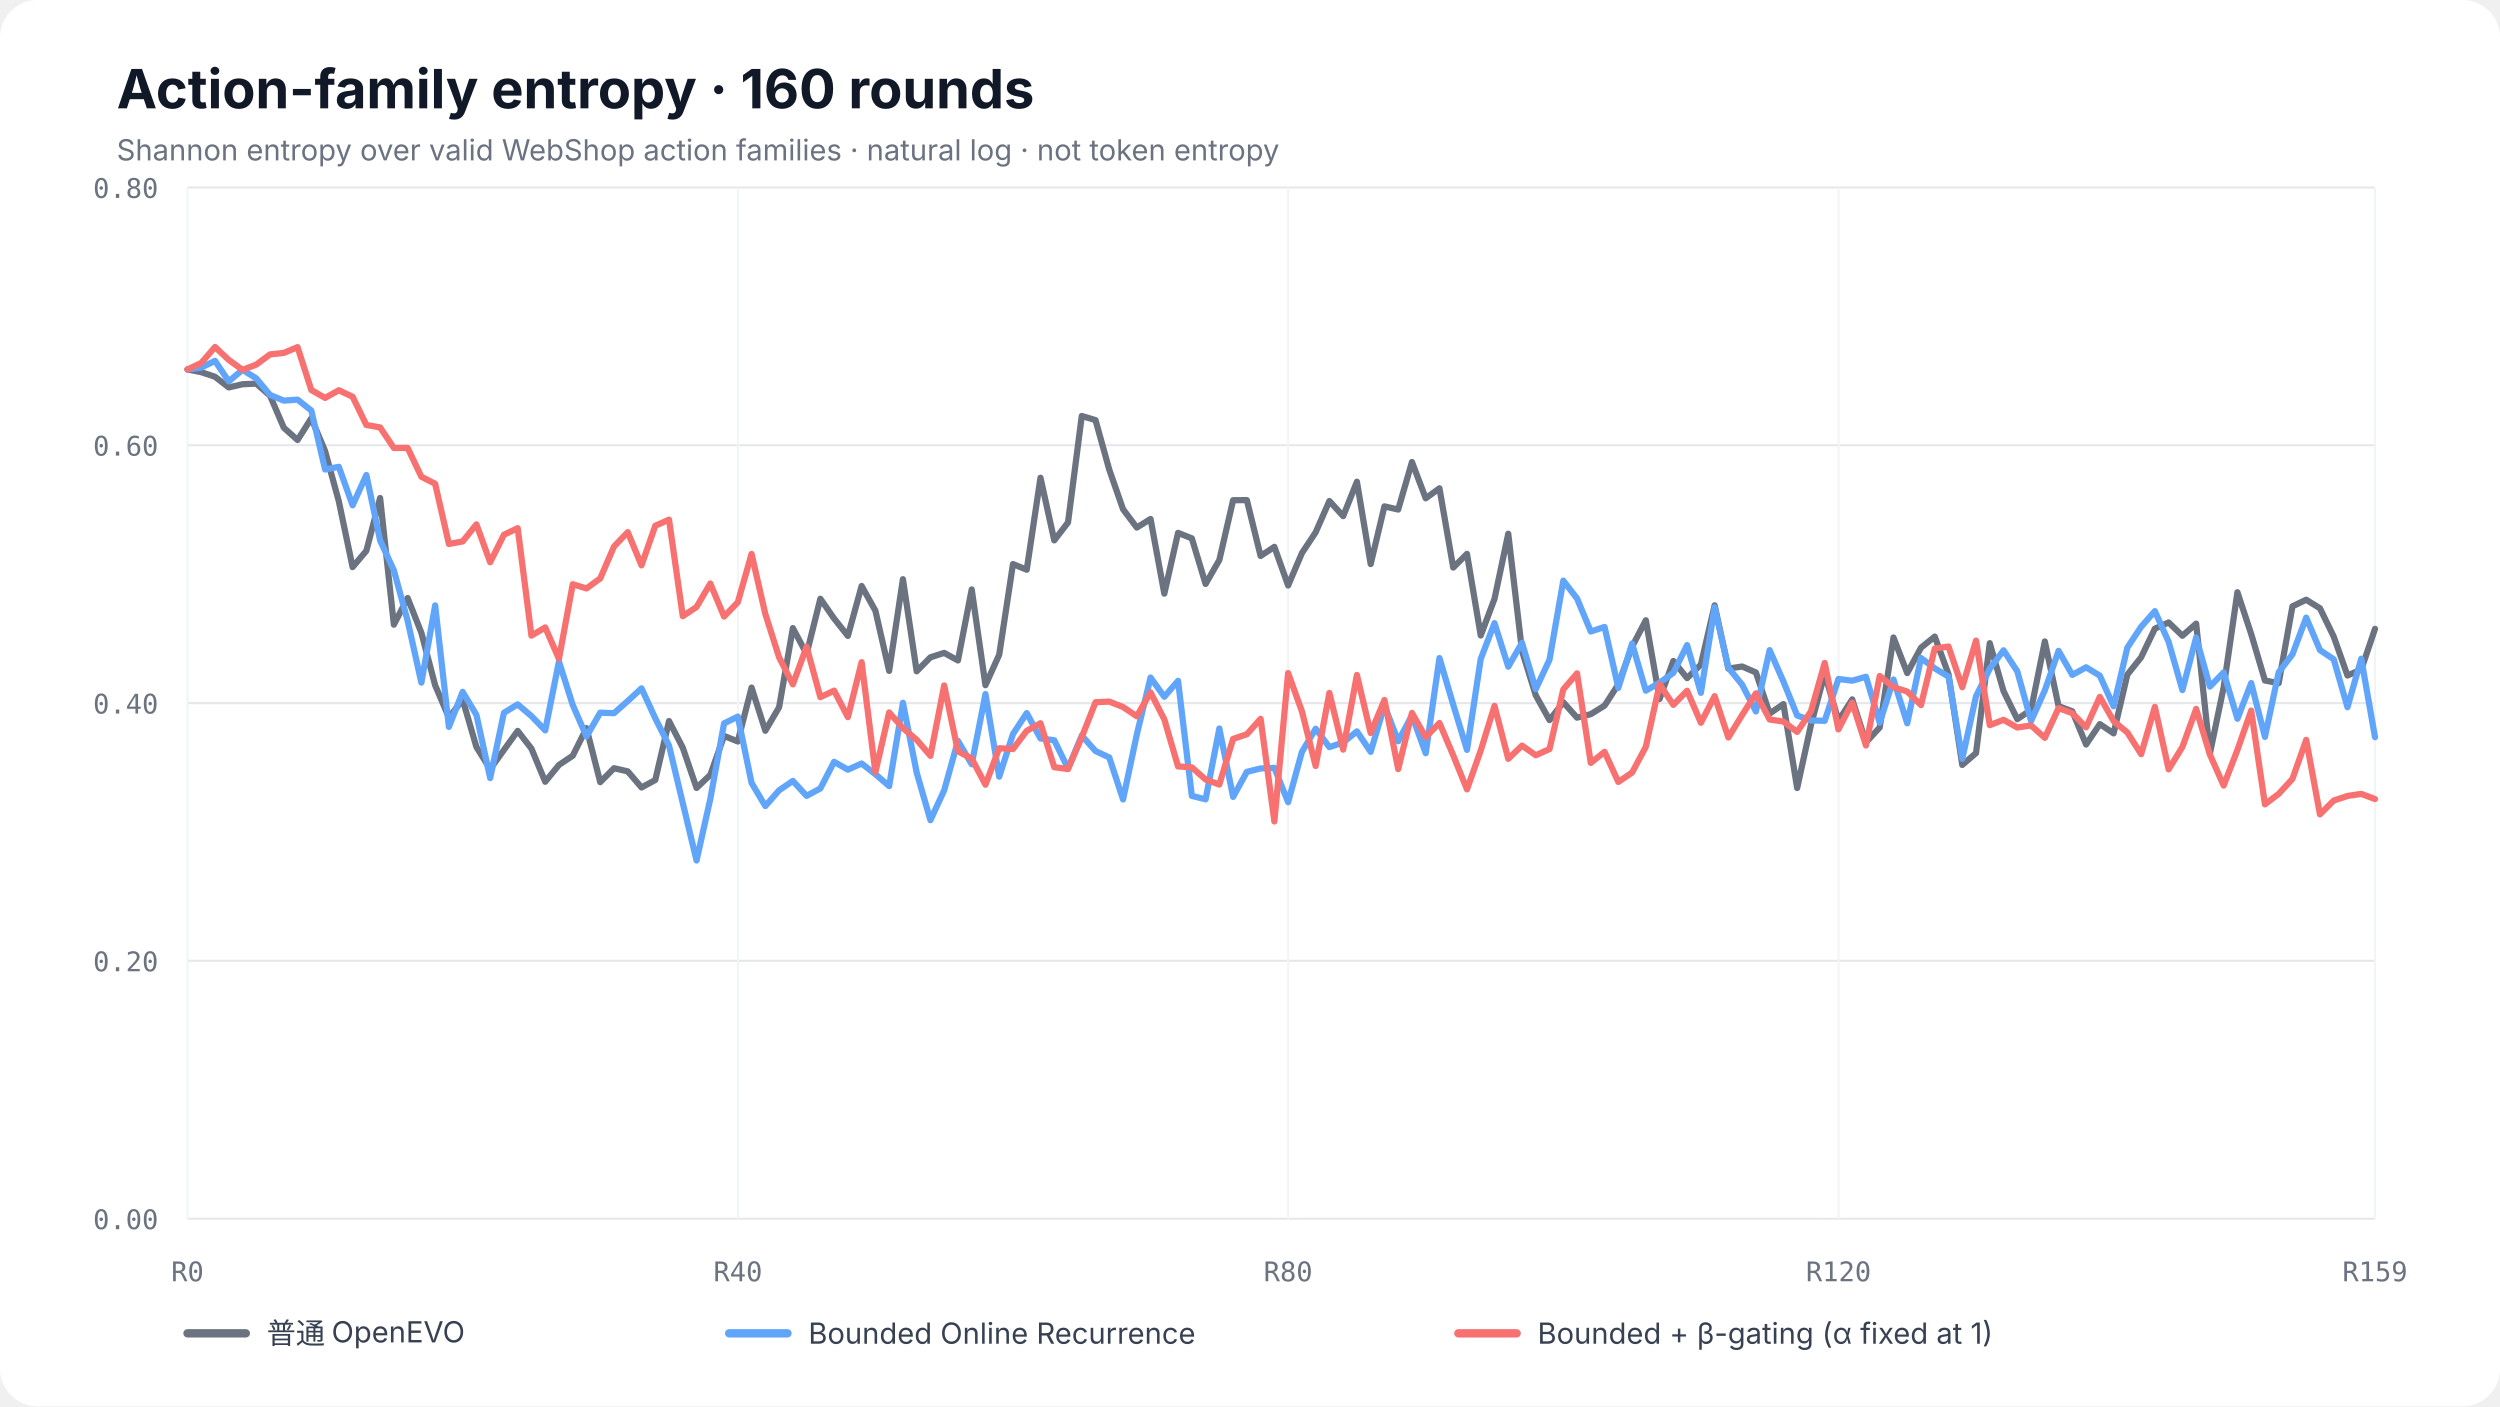
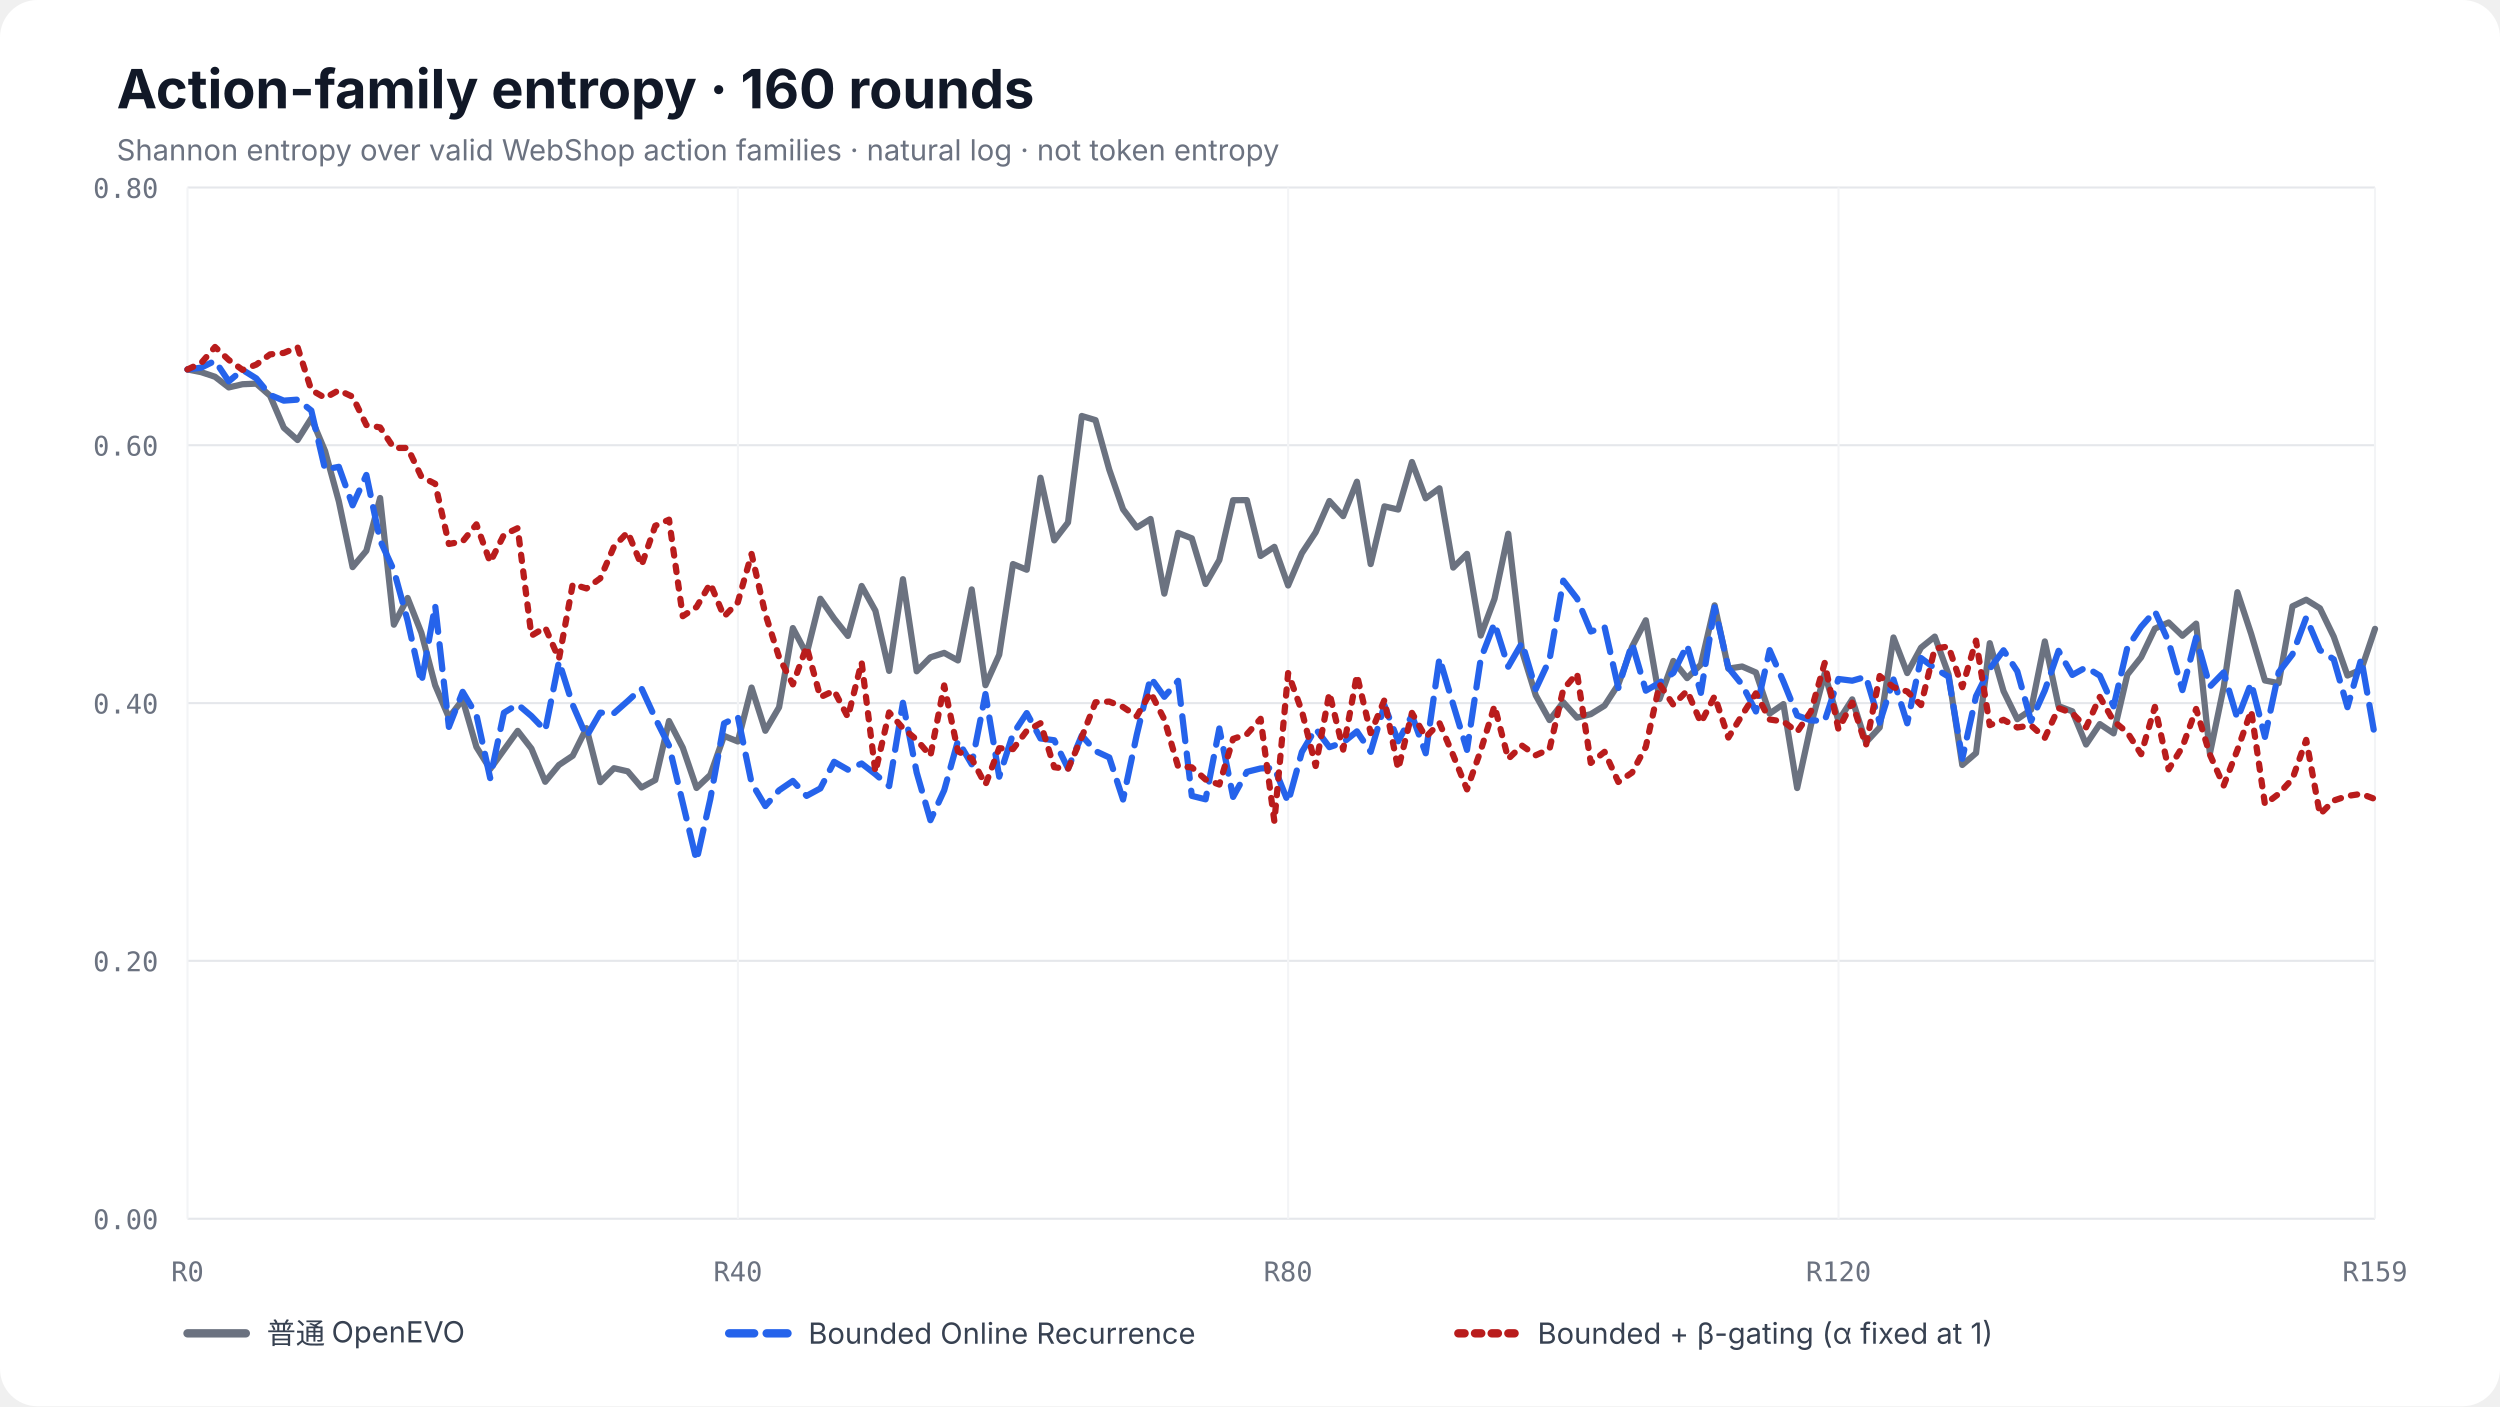
<svg xmlns="http://www.w3.org/2000/svg" width="1200" height="675" viewBox="0 0 1200 675" role="img" aria-label="Action-family entropy · 160 rounds">
  <rect width="1200" height="675" rx="18" fill="#ffffff" />
  <text x="56" y="52" font-family="-apple-system,BlinkMacSystemFont,Segoe UI,sans-serif" font-size="26" font-weight="700" fill="#111827">Action-family entropy · 160 rounds</text>
  <text x="56" y="77" font-family="-apple-system,BlinkMacSystemFont,Segoe UI,sans-serif" font-size="14" fill="#6B7280">Shannon entropy over valid WebShop action families · natural log · not token entropy</text>
  <line x1="90" y1="585.0" x2="1140" y2="585.0" stroke="#E5E7EB" stroke-width="1" />
  <text x="76" y="590.0" text-anchor="end" font-family="ui-monospace,SFMono-Regular,monospace" font-size="13" fill="#6B7280">0.00</text>
  <line x1="90" y1="461.2" x2="1140" y2="461.2" stroke="#E5E7EB" stroke-width="1" />
  <text x="76" y="466.2" text-anchor="end" font-family="ui-monospace,SFMono-Regular,monospace" font-size="13" fill="#6B7280">0.20</text>
  <line x1="90" y1="337.5" x2="1140" y2="337.5" stroke="#E5E7EB" stroke-width="1" />
  <text x="76" y="342.5" text-anchor="end" font-family="ui-monospace,SFMono-Regular,monospace" font-size="13" fill="#6B7280">0.40</text>
  <line x1="90" y1="213.7" x2="1140" y2="213.7" stroke="#E5E7EB" stroke-width="1" />
  <text x="76" y="218.7" text-anchor="end" font-family="ui-monospace,SFMono-Regular,monospace" font-size="13" fill="#6B7280">0.60</text>
  <line x1="90" y1="90.0" x2="1140" y2="90.0" stroke="#E5E7EB" stroke-width="1" />
  <text x="76" y="95.0" text-anchor="end" font-family="ui-monospace,SFMono-Regular,monospace" font-size="13" fill="#6B7280">0.80</text>
  <line x1="90.0" y1="90" x2="90.0" y2="585" stroke="#F3F4F6" stroke-width="1" />
  <text x="90.0" y="615" text-anchor="middle" font-family="ui-monospace,SFMono-Regular,monospace" font-size="13" fill="#6B7280">R0</text>
  <line x1="354.2" y1="90" x2="354.2" y2="585" stroke="#F3F4F6" stroke-width="1" />
  <text x="354.2" y="615" text-anchor="middle" font-family="ui-monospace,SFMono-Regular,monospace" font-size="13" fill="#6B7280">R40</text>
  <line x1="618.3" y1="90" x2="618.3" y2="585" stroke="#F3F4F6" stroke-width="1" />
  <text x="618.3" y="615" text-anchor="middle" font-family="ui-monospace,SFMono-Regular,monospace" font-size="13" fill="#6B7280">R80</text>
  <line x1="882.5" y1="90" x2="882.5" y2="585" stroke="#F3F4F6" stroke-width="1" />
  <text x="882.5" y="615" text-anchor="middle" font-family="ui-monospace,SFMono-Regular,monospace" font-size="13" fill="#6B7280">R120</text>
  <line x1="1140.0" y1="90" x2="1140.0" y2="585" stroke="#F3F4F6" stroke-width="1" />
  <text x="1140.0" y="615" text-anchor="middle" font-family="ui-monospace,SFMono-Regular,monospace" font-size="13" fill="#6B7280">R159</text>
  <polyline fill="none" stroke="#6B7280" stroke-width="3" stroke-linejoin="round" stroke-linecap="round" points="90.00,177.33 96.60,178.64 103.21,180.85 109.81,185.96 116.42,184.43 123.02,184.15 129.62,189.93 136.23,205.32 142.83,211.21 149.43,200.77 156.04,216.52 162.64,240.66 169.25,272.21 175.85,264.38 182.45,239.05 189.06,299.84 195.66,287.04 202.26,303.74 208.87,328.92 215.47,344.44 222.08,335.85 228.68,358.56 235.28,369.16 241.89,359.96 248.49,350.83 255.09,359.33 261.70,375.24 268.30,367.17 274.91,362.76 281.51,349.53 288.11,375.43 294.72,368.74 301.32,370.25 307.92,377.99 314.53,374.41 321.13,346.10 327.74,358.91 334.34,378.21 340.94,371.94 347.55,353.24 354.15,355.90 360.75,330.04 367.36,350.76 373.96,339.49 380.57,301.48 387.17,313.89 393.77,287.40 400.38,296.92 406.98,305.23 413.58,281.28 420.19,293.14 426.79,322.02 433.40,278.02 440.00,322.21 446.60,315.51 453.21,313.39 459.81,317.01 466.42,282.93 473.02,328.89 479.62,314.27 486.23,270.75 492.83,273.47 499.43,229.33 506.04,259.37 512.64,250.79 519.25,199.67 525.85,201.66 532.45,225.44 539.06,244.44 545.66,253.22 552.26,249.11 558.87,284.94 565.47,255.78 572.08,258.40 578.68,280.29 585.28,268.82 591.89,240.10 598.49,240.06 605.09,266.86 611.70,262.49 618.30,281.03 624.91,265.51 631.51,255.51 638.11,240.49 644.72,247.74 651.32,231.23 657.92,270.75 664.53,243.06 671.13,244.58 677.74,221.77 684.34,239.18 690.94,234.39 697.55,272.44 704.15,265.86 710.75,305.04 717.36,287.43 723.96,256.20 730.57,312.50 737.17,333.78 743.77,345.63 750.38,337.10 756.98,344.47 763.58,342.79 770.19,338.71 776.79,328.53 783.40,310.40 790.00,297.73 796.60,335.49 803.21,317.26 809.81,325.49 816.42,318.99 823.02,290.57 829.62,320.94 836.23,319.92 842.83,322.78 849.43,342.51 856.04,337.96 862.64,378.25 869.25,348.01 875.85,323.32 882.45,345.98 889.06,335.71 895.66,356.34 902.26,349.19 908.87,306.00 915.47,323.07 922.08,310.89 928.68,305.57 935.28,323.63 941.89,367.17 948.49,361.48 955.09,308.73 961.70,331.75 968.30,345.21 974.91,340.67 981.51,307.89 988.11,338.93 994.72,341.43 1001.32,357.36 1007.92,347.56 1014.53,352.01 1021.13,323.81 1027.74,315.51 1034.34,301.74 1040.94,298.78 1047.55,305.16 1054.15,299.34 1060.75,361.71 1067.36,329.88 1073.96,284.28 1080.57,304.32 1087.17,326.63 1093.77,327.91 1100.38,291.03 1106.98,287.88 1113.58,291.98 1120.19,305.58 1126.79,324.25 1133.40,321.37 1140.00,301.86" />
-   <polyline fill="none" stroke="#60A5FA" stroke-width="3" stroke-linejoin="round" stroke-linecap="round" points="90.00,177.33 96.60,176.46 103.21,173.20 109.81,183.06 116.42,177.51 123.02,181.64 129.62,189.58 136.23,192.31 142.83,191.82 149.43,197.06 156.04,225.35 162.64,224.08 169.25,242.55 175.85,227.99 182.45,259.40 189.06,273.78 195.66,297.96 202.26,327.66 208.87,290.61 215.47,348.91 222.08,332.09 228.68,343.15 235.28,373.48 241.89,342.13 248.49,338.10 255.09,343.71 261.70,350.58 268.30,317.52 274.91,338.38 281.51,353.52 288.11,342.08 294.72,342.33 301.32,336.49 307.92,330.41 314.53,344.76 321.13,357.90 327.74,385.50 334.34,413.04 340.94,383.54 347.55,347.24 354.15,343.96 360.75,375.79 367.36,386.90 373.96,379.36 380.57,374.84 387.17,382.02 393.77,378.44 400.38,365.67 406.98,369.44 413.58,366.49 420.19,371.62 426.79,377.33 433.40,337.34 440.00,370.82 446.60,393.68 453.21,379.34 459.81,355.61 466.42,366.85 473.02,333.15 479.62,372.80 486.23,352.32 492.83,342.29 499.43,354.46 506.04,355.32 512.64,368.83 519.25,353.07 525.85,360.51 532.45,363.58 539.06,383.76 545.66,352.62 552.26,325.22 558.87,334.45 565.47,326.80 572.08,382.02 578.68,383.67 585.28,349.68 591.89,382.51 598.49,370.49 605.09,368.85 611.70,368.57 618.30,385.04 624.91,360.94 631.51,349.79 638.11,358.63 644.72,356.39 651.32,351.07 657.92,360.88 664.53,338.59 671.13,355.79 677.74,343.40 684.34,361.56 690.94,315.87 697.55,338.24 704.15,359.94 710.75,316.28 717.36,299.11 723.96,320.00 730.57,308.54 737.17,330.77 743.77,316.64 750.38,278.71 756.98,287.29 763.58,303.12 770.19,300.93 776.79,330.21 783.40,308.92 790.00,331.52 796.60,327.68 803.21,322.97 809.81,309.65 816.42,332.56 823.02,291.45 829.62,320.51 836.23,328.66 842.83,341.50 849.43,312.07 856.04,327.14 862.64,343.44 869.25,345.79 875.85,346.00 882.45,325.91 889.06,326.74 895.66,324.85 902.26,346.88 908.87,326.17 915.47,347.18 922.08,315.86 928.68,320.80 935.28,324.78 941.89,364.20 948.49,334.19 955.09,320.97 961.70,312.15 968.30,322.23 974.91,346.08 981.51,331.40 988.11,312.41 994.72,323.96 1001.32,320.30 1007.92,324.32 1014.53,339.02 1021.13,310.86 1027.74,300.87 1034.34,293.35 1040.94,308.09 1047.55,331.24 1054.15,306.01 1060.75,329.56 1067.36,322.75 1073.96,345.00 1080.57,327.87 1087.17,353.70 1093.77,322.67 1100.38,314.09 1106.98,296.45 1113.58,312.04 1120.19,316.47 1126.79,339.45 1133.40,316.20 1140.00,353.83" />
-   <polyline fill="none" stroke="#F87171" stroke-width="3" stroke-linejoin="round" stroke-linecap="round" points="90.00,177.33 96.60,174.22 103.21,166.55 109.81,172.76 116.42,177.54 123.02,175.00 129.62,170.11 136.23,169.40 142.83,166.63 149.43,187.21 156.04,190.99 162.64,187.32 169.25,190.43 175.85,203.99 182.45,205.16 189.06,215.03 195.66,214.99 202.26,228.83 208.87,232.21 215.47,261.10 222.08,259.88 228.68,251.70 235.28,269.88 241.89,256.68 248.49,253.52 255.09,305.10 261.70,301.16 268.30,316.27 274.91,280.43 281.51,282.45 288.11,277.62 294.72,262.34 301.32,255.43 307.92,271.36 314.53,252.37 321.13,249.44 327.74,295.77 334.34,291.36 340.94,280.08 347.55,295.94 354.15,289.09 360.75,265.91 367.36,294.72 373.96,315.50 380.57,328.49 387.17,310.40 393.77,334.64 400.38,331.51 406.98,344.22 413.58,317.85 420.19,370.64 426.79,341.97 433.40,349.50 440.00,355.08 446.60,362.80 453.21,329.01 459.81,360.61 466.42,364.12 473.02,376.65 479.62,359.14 486.23,359.56 492.83,350.80 499.43,347.16 506.04,368.26 512.64,369.16 519.25,353.82 525.85,337.08 532.45,336.76 539.06,339.37 545.66,343.81 552.26,332.35 558.87,345.32 565.47,367.89 572.08,368.33 578.68,374.17 585.28,376.58 591.89,354.67 598.49,352.44 605.09,345.04 611.70,394.29 618.30,323.08 624.91,341.40 631.51,367.67 638.11,332.61 644.72,359.81 651.32,324.00 657.92,351.87 664.53,336.00 671.13,369.16 677.74,342.19 684.34,353.84 690.94,347.03 697.55,362.57 704.15,378.89 710.75,360.24 717.36,338.81 723.96,364.23 730.57,357.88 737.17,362.52 743.77,359.55 750.38,330.90 756.98,323.21 763.58,366.20 770.19,360.88 776.79,375.34 783.40,370.84 790.00,358.46 796.60,328.44 803.21,338.33 809.81,331.57 816.42,346.92 823.02,334.16 829.62,354.01 836.23,343.21 842.83,332.81 849.43,345.36 856.04,346.34 862.64,351.31 869.25,341.47 875.85,318.22 882.45,350.10 889.06,337.27 895.66,357.83 902.26,324.49 908.87,329.84 915.47,331.92 922.08,338.44 928.68,311.30 935.28,310.33 941.89,329.85 948.49,307.50 955.09,348.07 961.70,345.51 968.30,349.19 974.91,348.22 981.51,354.15 988.11,339.89 994.72,342.34 1001.32,349.11 1007.92,334.52 1014.53,346.14 1021.13,351.58 1027.74,362.00 1034.34,339.31 1040.94,369.28 1047.55,358.55 1054.15,340.30 1060.75,362.20 1067.36,377.07 1073.96,359.96 1080.57,341.09 1087.17,386.08 1093.77,381.05 1100.38,373.85 1106.98,355.14 1113.58,390.89 1120.19,384.26 1126.79,382.06 1133.40,381.07 1140.00,383.54" />
+   <polyline fill="none" stroke="#2563EB" stroke-dasharray="12 6" stroke-width="3" stroke-linejoin="round" stroke-linecap="round" points="90.00,177.33 96.60,176.46 103.21,173.20 109.81,183.06 116.42,177.51 123.02,181.64 129.62,189.58 136.23,192.31 142.83,191.82 149.43,197.06 156.04,225.35 162.64,224.08 169.25,242.55 175.85,227.99 182.45,259.40 189.06,273.78 195.66,297.96 202.26,327.66 208.87,290.61 215.47,348.91 222.08,332.09 228.68,343.15 235.28,373.48 241.89,342.13 248.49,338.10 255.09,343.71 261.70,350.58 268.30,317.52 274.91,338.38 281.51,353.52 288.11,342.08 294.72,342.33 301.32,336.49 307.92,330.41 314.53,344.76 321.13,357.90 327.74,385.50 334.34,413.04 340.94,383.54 347.55,347.24 354.15,343.96 360.75,375.79 367.36,386.90 373.96,379.36 380.57,374.84 387.17,382.02 393.77,378.44 400.38,365.67 406.98,369.44 413.58,366.49 420.19,371.62 426.79,377.33 433.40,337.34 440.00,370.82 446.60,393.68 453.21,379.34 459.81,355.61 466.42,366.85 473.02,333.15 479.62,372.80 486.23,352.32 492.83,342.29 499.43,354.46 506.04,355.32 512.64,368.83 519.25,353.07 525.85,360.51 532.45,363.58 539.06,383.76 545.66,352.62 552.26,325.22 558.87,334.45 565.47,326.80 572.08,382.02 578.68,383.67 585.28,349.68 591.89,382.51 598.49,370.49 605.09,368.85 611.70,368.57 618.30,385.04 624.91,360.94 631.51,349.79 638.11,358.63 644.72,356.39 651.32,351.07 657.92,360.88 664.53,338.59 671.13,355.79 677.74,343.40 684.34,361.56 690.94,315.87 697.55,338.24 704.15,359.94 710.75,316.28 717.36,299.11 723.96,320.00 730.57,308.54 737.17,330.77 743.77,316.64 750.38,278.71 756.98,287.29 763.58,303.12 770.19,300.93 776.79,330.21 783.40,308.92 790.00,331.52 796.60,327.68 803.21,322.97 809.81,309.65 816.42,332.56 823.02,291.45 829.62,320.51 836.23,328.66 842.83,341.50 849.43,312.07 856.04,327.14 862.64,343.44 869.25,345.79 875.85,346.00 882.45,325.91 889.06,326.74 895.66,324.85 902.26,346.88 908.87,326.17 915.47,347.18 922.08,315.86 928.68,320.80 935.28,324.78 941.89,364.20 948.49,334.19 955.09,320.97 961.70,312.15 968.30,322.23 974.91,346.08 981.51,331.40 988.11,312.41 994.72,323.96 1001.32,320.30 1007.92,324.32 1014.53,339.02 1021.13,310.86 1027.74,300.87 1034.34,293.35 1040.94,308.09 1047.55,331.24 1054.15,306.01 1060.75,329.56 1067.36,322.75 1073.96,345.00 1080.57,327.87 1087.17,353.70 1093.77,322.67 1100.38,314.09 1106.98,296.45 1113.58,312.04 1120.19,316.47 1126.79,339.45 1133.40,316.20 1140.00,353.83" />
+   <polyline fill="none" stroke="#B91C1C" stroke-dasharray="3 5" stroke-width="3" stroke-linejoin="round" stroke-linecap="round" points="90.00,177.33 96.60,174.22 103.21,166.55 109.81,172.76 116.42,177.54 123.02,175.00 129.62,170.11 136.23,169.40 142.83,166.63 149.43,187.21 156.04,190.99 162.64,187.32 169.25,190.43 175.85,203.99 182.45,205.16 189.06,215.03 195.66,214.99 202.26,228.83 208.87,232.21 215.47,261.10 222.08,259.88 228.68,251.70 235.28,269.88 241.89,256.68 248.49,253.52 255.09,305.10 261.70,301.16 268.30,316.27 274.91,280.43 281.51,282.45 288.11,277.62 294.72,262.34 301.32,255.43 307.92,271.36 314.53,252.37 321.13,249.44 327.74,295.77 334.34,291.36 340.94,280.08 347.55,295.94 354.15,289.09 360.75,265.91 367.36,294.72 373.96,315.50 380.57,328.49 387.17,310.40 393.77,334.64 400.38,331.51 406.98,344.22 413.58,317.85 420.19,370.64 426.79,341.97 433.40,349.50 440.00,355.08 446.60,362.80 453.21,329.01 459.81,360.61 466.42,364.12 473.02,376.65 479.62,359.14 486.23,359.56 492.83,350.80 499.43,347.16 506.04,368.26 512.64,369.16 519.25,353.82 525.85,337.08 532.45,336.76 539.06,339.37 545.66,343.81 552.26,332.35 558.87,345.32 565.47,367.89 572.08,368.33 578.68,374.17 585.28,376.58 591.89,354.67 598.49,352.44 605.09,345.04 611.70,394.29 618.30,323.08 624.91,341.40 631.51,367.67 638.11,332.61 644.72,359.81 651.32,324.00 657.92,351.87 664.53,336.00 671.13,369.16 677.74,342.19 684.34,353.84 690.94,347.03 697.55,362.57 704.15,378.89 710.75,360.24 717.36,338.81 723.96,364.23 730.57,357.88 737.17,362.52 743.77,359.55 750.38,330.90 756.98,323.21 763.58,366.20 770.19,360.88 776.79,375.34 783.40,370.84 790.00,358.46 796.60,328.44 803.21,338.33 809.81,331.57 816.42,346.92 823.02,334.16 829.62,354.01 836.23,343.21 842.83,332.81 849.43,345.36 856.04,346.34 862.64,351.31 869.25,341.47 875.85,318.22 882.45,350.10 889.06,337.27 895.66,357.83 902.26,324.49 908.87,329.84 915.47,331.92 922.08,338.44 928.68,311.30 935.28,310.33 941.89,329.85 948.49,307.50 955.09,348.07 961.70,345.51 968.30,349.19 974.91,348.22 981.51,354.15 988.11,339.89 994.72,342.34 1001.32,349.11 1007.92,334.52 1014.53,346.14 1021.13,351.58 1027.74,362.00 1034.34,339.31 1040.94,369.28 1047.55,358.55 1054.15,340.30 1060.75,362.20 1067.36,377.07 1073.96,359.96 1080.57,341.09 1087.17,386.08 1093.77,381.05 1100.38,373.85 1106.98,355.14 1113.58,390.89 1120.19,384.26 1126.79,382.06 1133.40,381.07 1140.00,383.54" />
  <line x1="90" y1="640" x2="118" y2="640" stroke="#6B7280" stroke-width="4" stroke-linecap="round" />
  <text x="128" y="645" font-family="-apple-system,BlinkMacSystemFont,Segoe UI,sans-serif" font-size="14" fill="#374151">普通 OpenEVO</text>
-   <line x1="350" y1="640" x2="378" y2="640" stroke="#60A5FA" stroke-width="4" stroke-linecap="round" />
+   <line x1="350" y1="640" x2="378" y2="640" stroke="#2563EB" stroke-dasharray="12 6" stroke-width="4" stroke-linecap="round" />
  <text x="388" y="645" font-family="-apple-system,BlinkMacSystemFont,Segoe UI,sans-serif" font-size="14" fill="#374151">Bounded Online Recurrence</text>
-   <line x1="700" y1="640" x2="728" y2="640" stroke="#F87171" stroke-width="4" stroke-linecap="round" />
+   <line x1="700" y1="640" x2="728" y2="640" stroke="#B91C1C" stroke-dasharray="3 5" stroke-width="4" stroke-linecap="round" />
  <text x="738" y="645" font-family="-apple-system,BlinkMacSystemFont,Segoe UI,sans-serif" font-size="14" fill="#374151">Bounded + β-gating (α fixed at 1)</text>
</svg>
